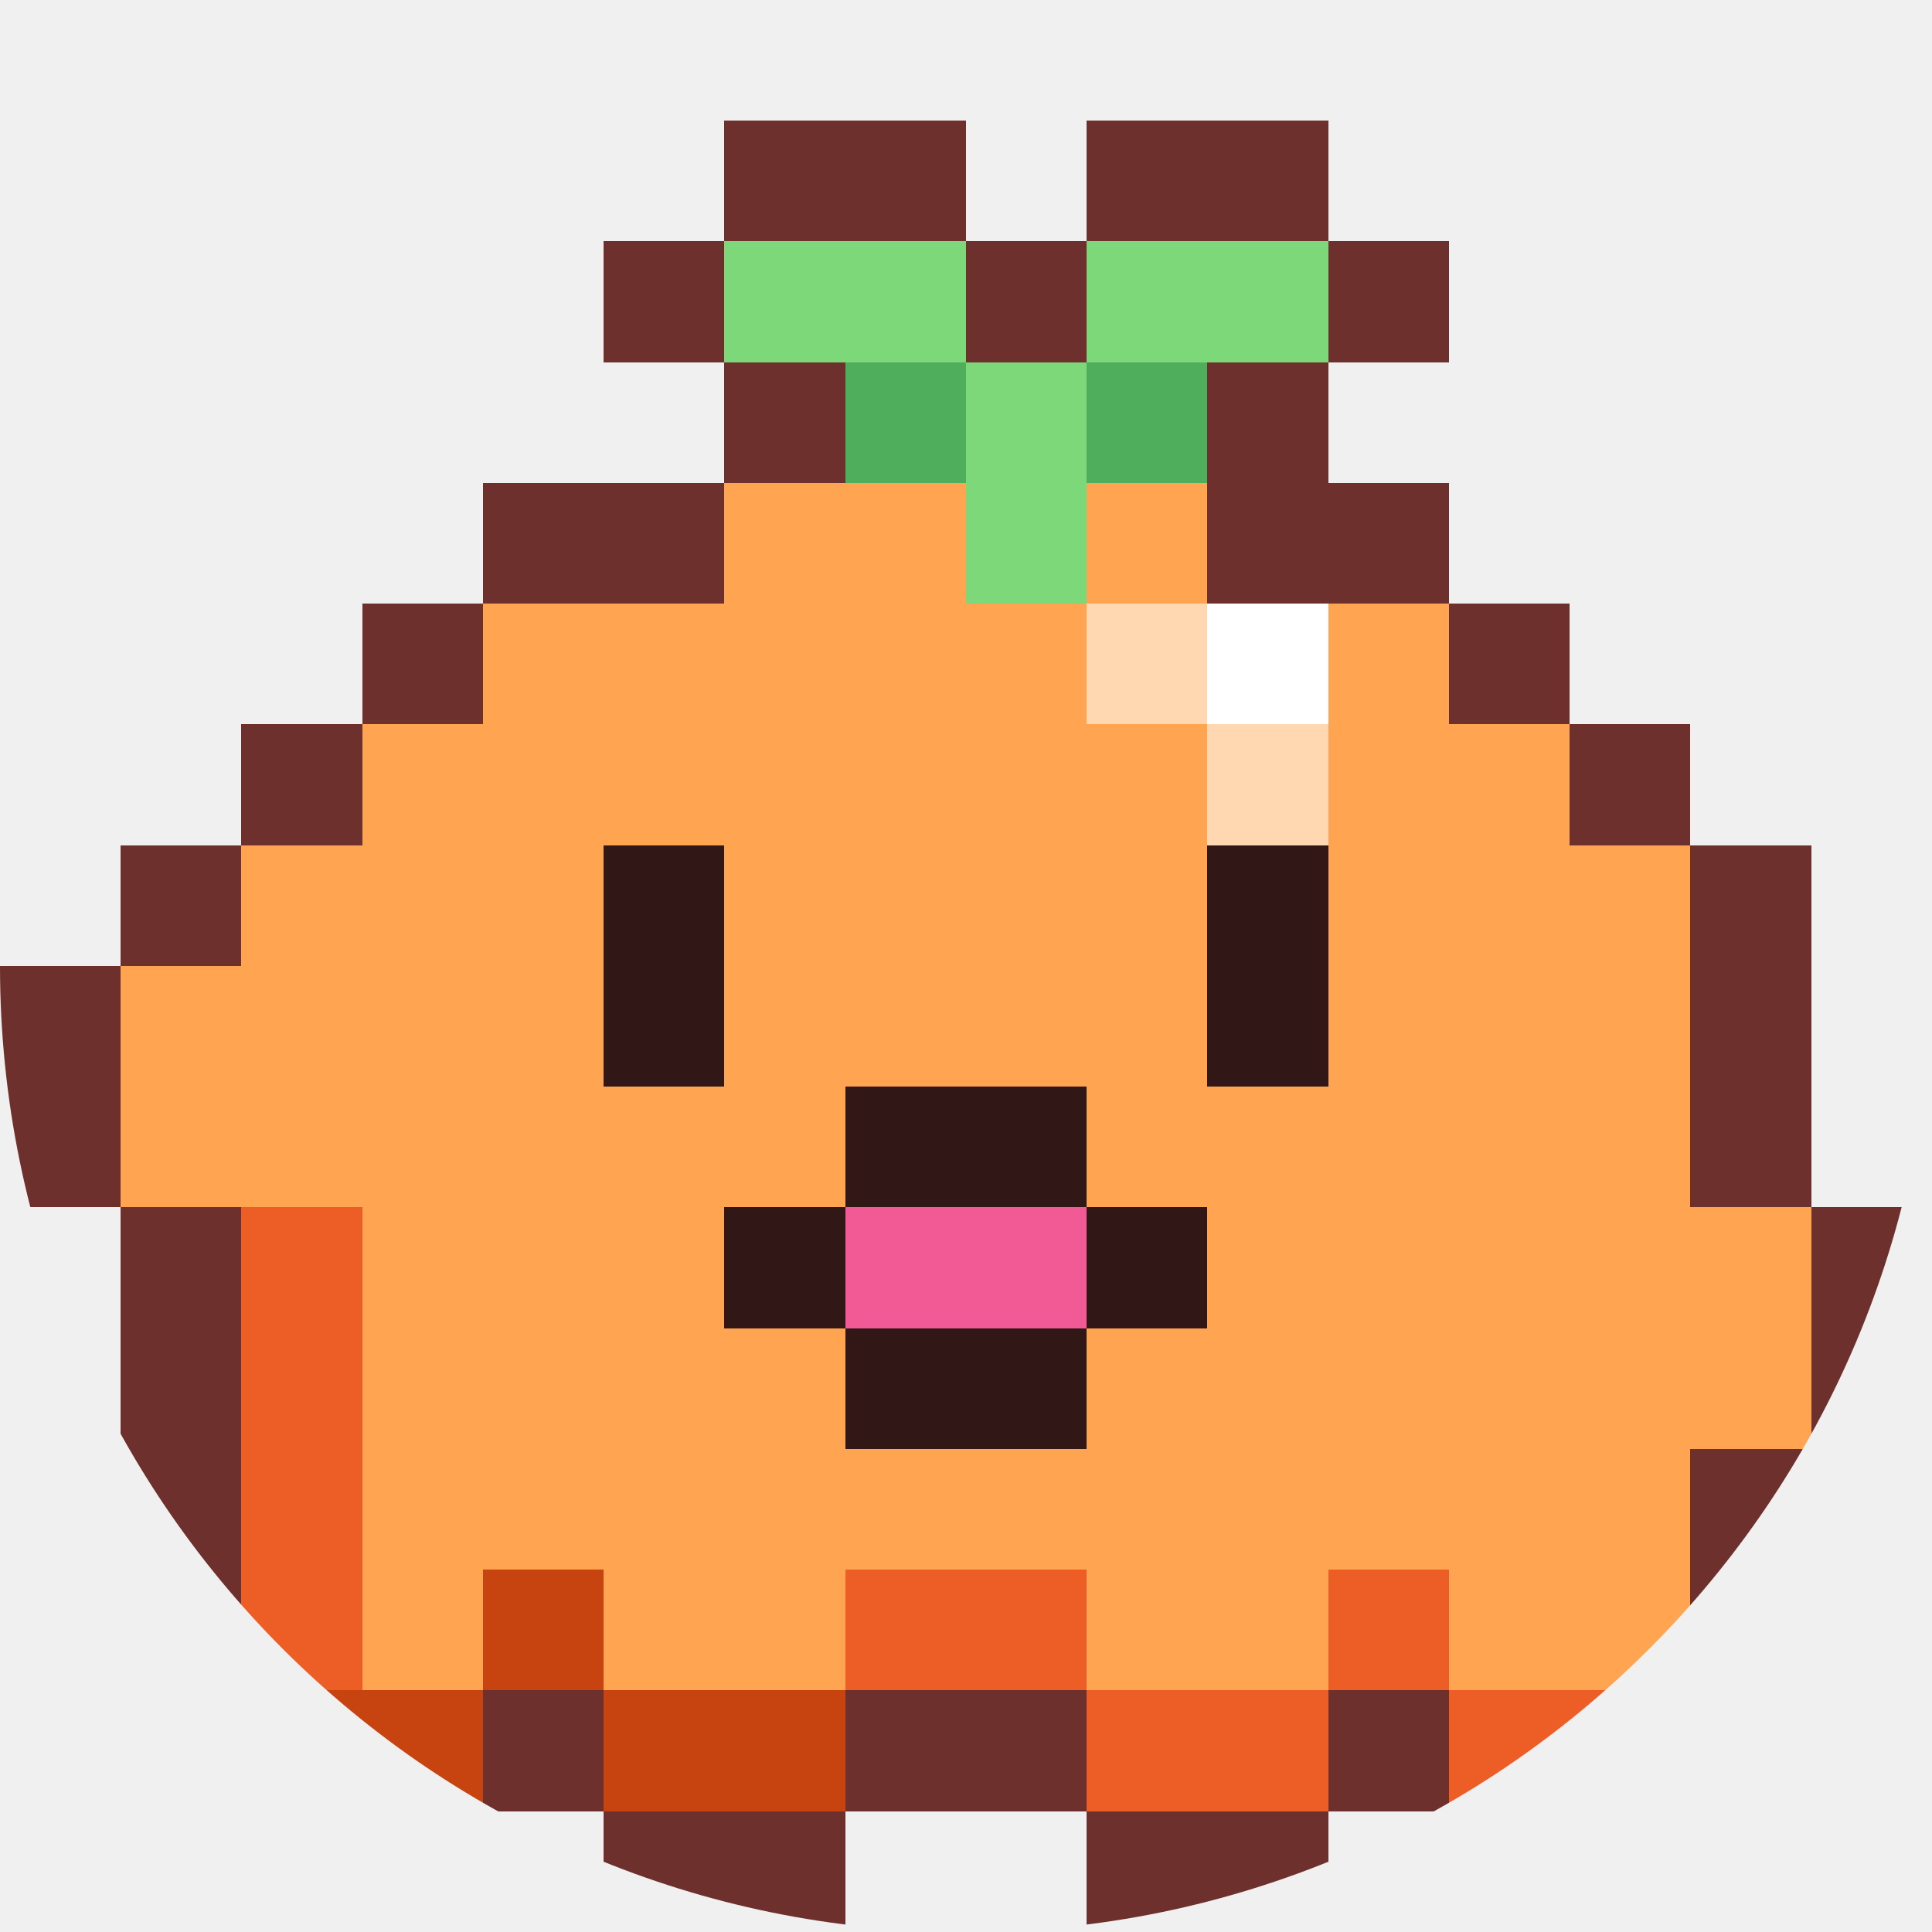
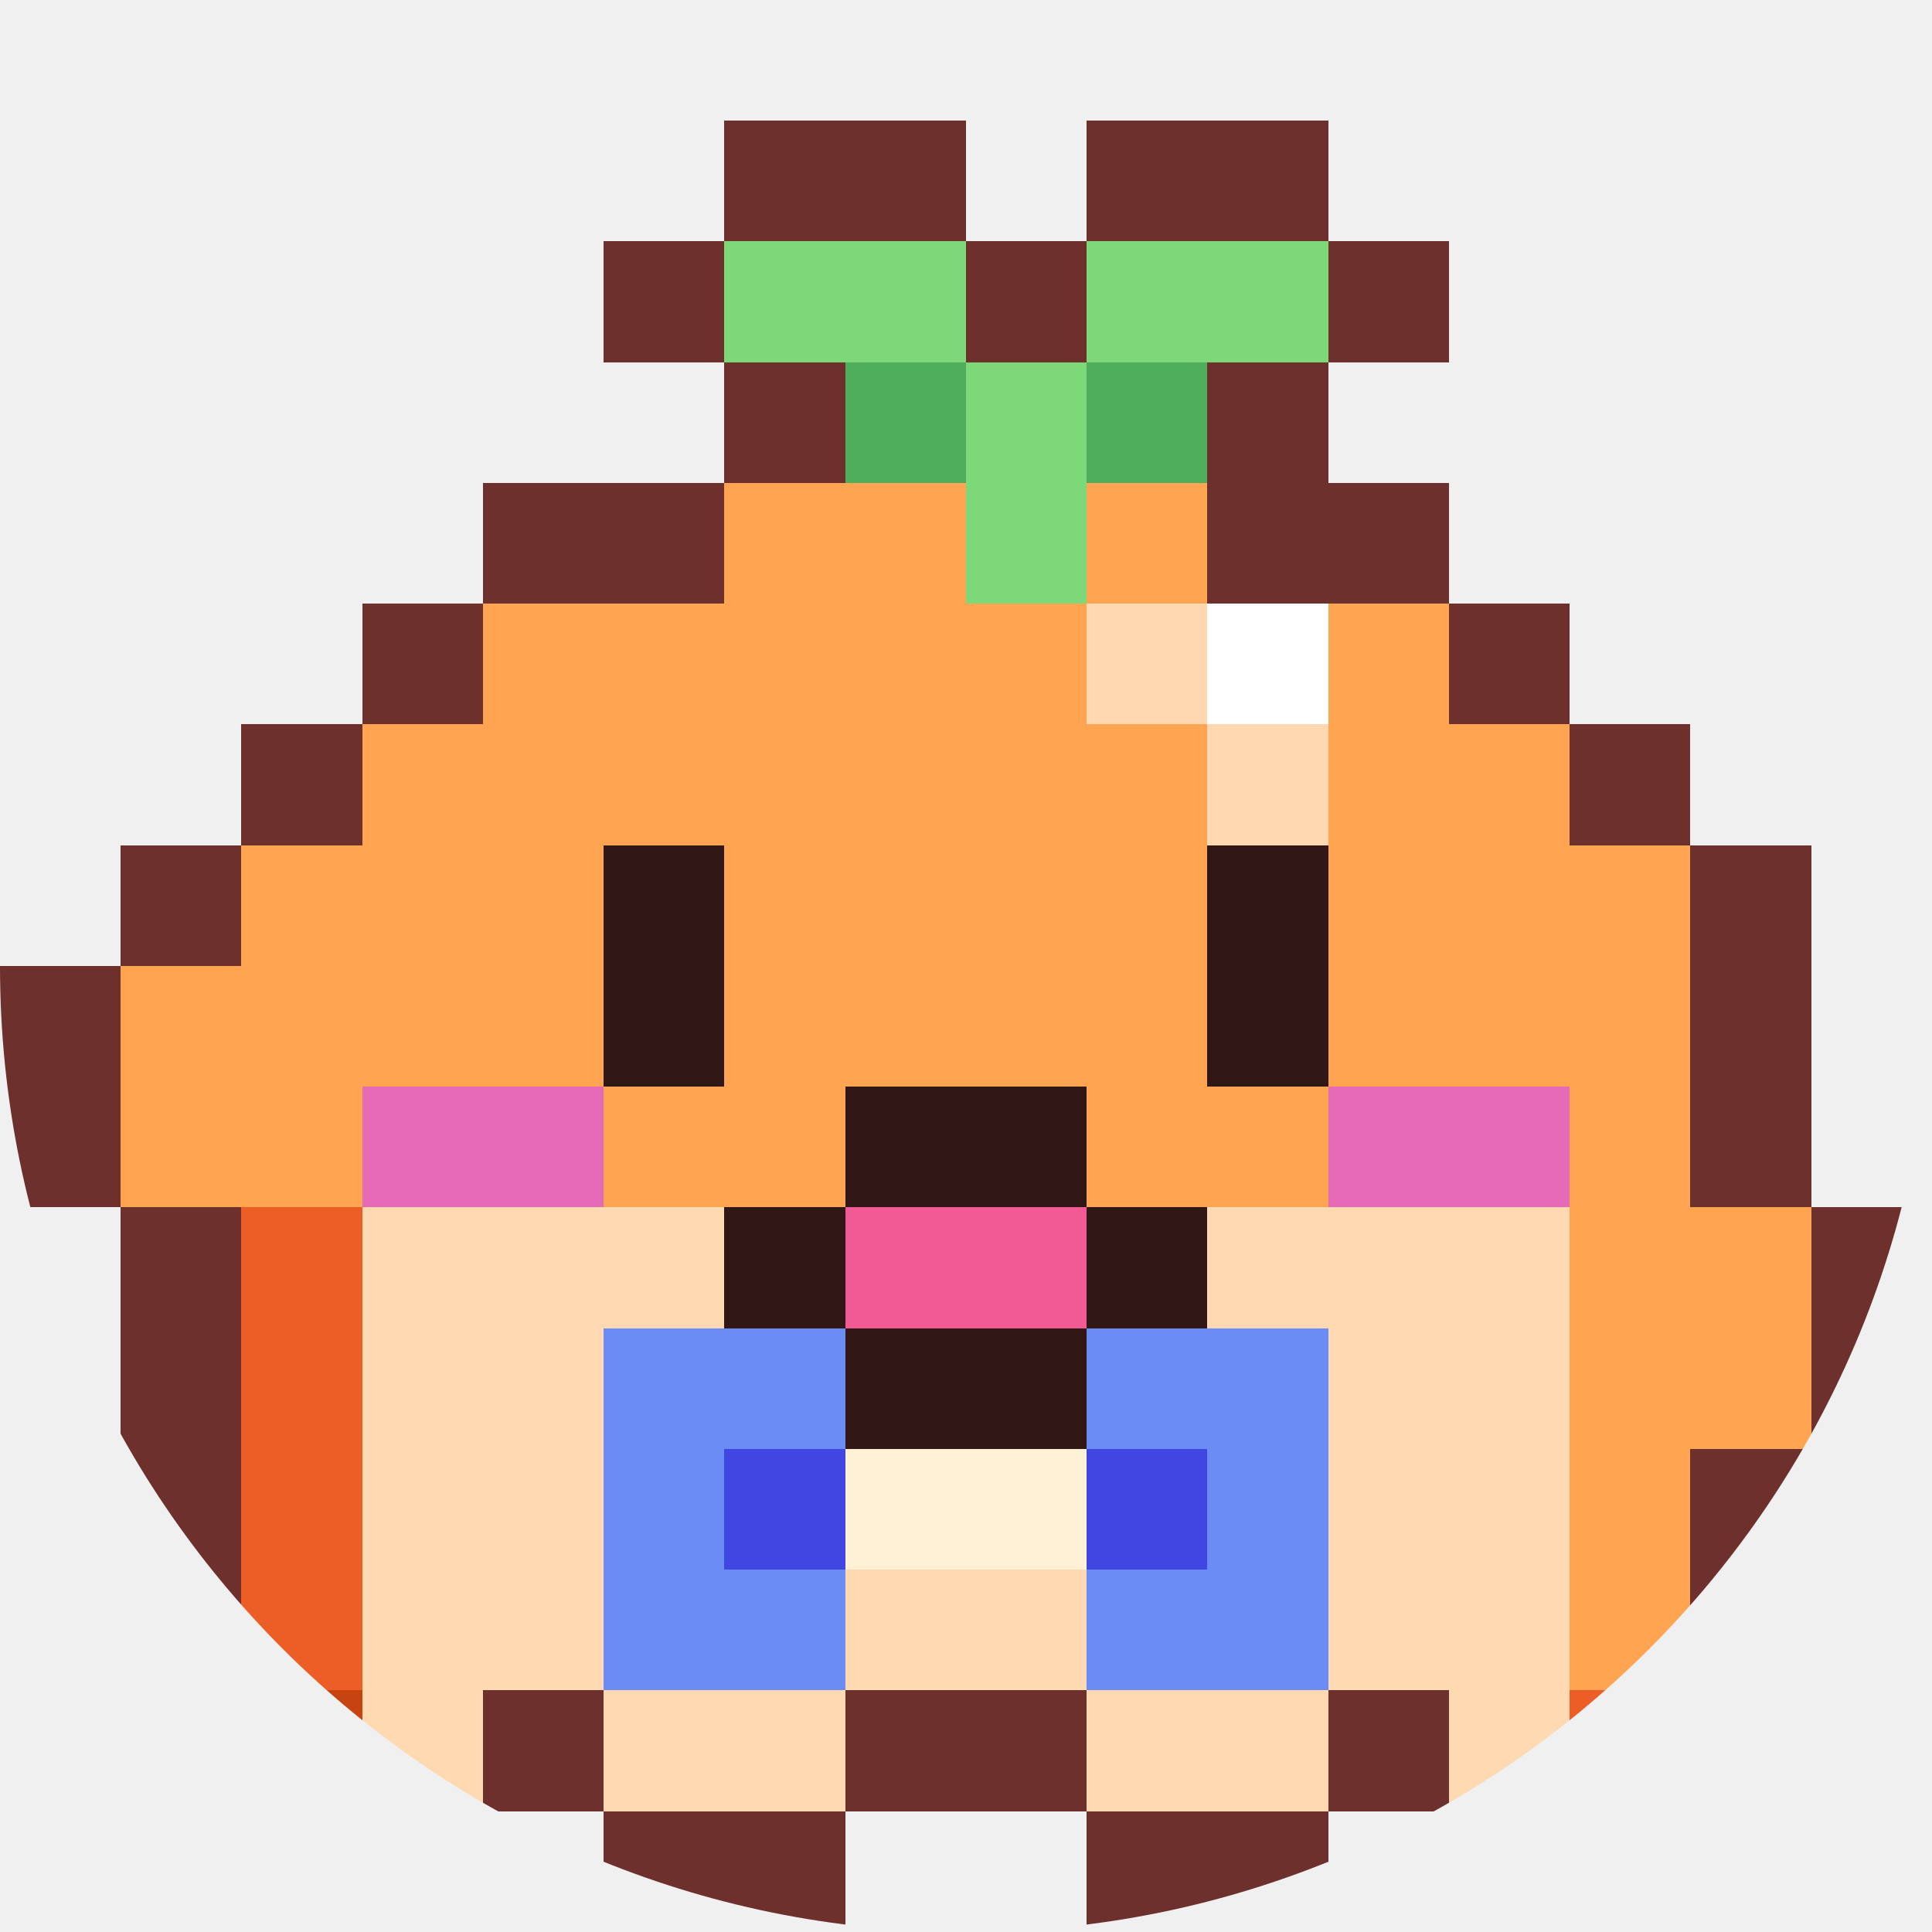
<svg xmlns="http://www.w3.org/2000/svg" width="128" height="128" viewBox="0 0 128 128" shape-rendering="crispEdges" role="presentation" aria-hidden="true">
  <defs>
    <clipPath id="clip">
      <circle cx="64" cy="64" r="64" />
    </clipPath>
  </defs>
  <g clip-path="url(#clip)">
    <rect x="48" y="8" width="16" height="8" fill="#6D302C" />
    <rect x="72" y="8" width="16" height="8" fill="#6D302C" />
    <rect x="40" y="16" width="8" height="8" fill="#6D302C" />
    <rect x="48" y="16" width="16" height="8" fill="#7DD87A" />
    <rect x="64" y="16" width="8" height="8" fill="#6D302C" />
    <rect x="72" y="16" width="16" height="8" fill="#7DD87A" />
    <rect x="88" y="16" width="8" height="8" fill="#6D302C" />
    <rect x="48" y="24" width="8" height="8" fill="#6D302C" />
    <rect x="56" y="24" width="8" height="8" fill="#4FAE5C" />
    <rect x="64" y="24" width="8" height="8" fill="#7DD87A" />
    <rect x="72" y="24" width="8" height="8" fill="#4FAE5C" />
    <rect x="80" y="24" width="8" height="8" fill="#6D302C" />
    <rect x="32" y="32" width="16" height="8" fill="#6D302C" />
    <rect x="48" y="32" width="16" height="8" fill="#FFA552" />
    <rect x="64" y="32" width="8" height="8" fill="#7DD87A" />
    <rect x="72" y="32" width="8" height="8" fill="#FFA552" />
    <rect x="80" y="32" width="16" height="8" fill="#6D302C" />
    <rect x="24" y="40" width="8" height="8" fill="#6D302C" />
    <rect x="32" y="40" width="40" height="8" fill="#FFA552" />
    <rect x="72" y="40" width="8" height="8" fill="#FFD7B1" />
    <rect x="80" y="40" width="8" height="8" fill="#FFFFFF" />
    <rect x="88" y="40" width="8" height="8" fill="#FFA552" />
    <rect x="96" y="40" width="8" height="8" fill="#6D302C" />
    <rect x="16" y="48" width="8" height="8" fill="#6D302C" />
    <rect x="24" y="48" width="56" height="8" fill="#FFA552" />
    <rect x="80" y="48" width="8" height="8" fill="#FFD7B1" />
    <rect x="88" y="48" width="16" height="8" fill="#FFA552" />
    <rect x="104" y="48" width="8" height="8" fill="#6D302C" />
    <rect x="8" y="56" width="8" height="8" fill="#6D302C" />
    <rect x="16" y="56" width="24" height="8" fill="#FFA552" />
    <rect x="40" y="56" width="8" height="8" fill="#311816" />
    <rect x="48" y="56" width="32" height="8" fill="#FFA552" />
    <rect x="80" y="56" width="8" height="8" fill="#311816" />
    <rect x="88" y="56" width="24" height="8" fill="#FFA552" />
    <rect x="112" y="56" width="8" height="8" fill="#6D302C" />
    <rect x="0" y="64" width="8" height="8" fill="#6D302C" />
    <rect x="8" y="64" width="32" height="8" fill="#FFA552" />
    <rect x="40" y="64" width="8" height="8" fill="#311816" />
    <rect x="48" y="64" width="32" height="8" fill="#FFA552" />
    <rect x="80" y="64" width="8" height="8" fill="#311816" />
    <rect x="88" y="64" width="24" height="8" fill="#FFA552" />
    <rect x="112" y="64" width="8" height="8" fill="#6D302C" />
    <rect x="0" y="72" width="8" height="8" fill="#6D302C" />
-     <rect x="8" y="72" width="48" height="8" fill="#FFA552" />
+     <rect x="8" y="72" width="16" height="8" fill="#FFA552" />
+     <rect x="24" y="72" width="16" height="8" fill="#E76AB7" />
+     <rect x="40" y="72" width="16" height="8" fill="#FFA552" />
    <rect x="56" y="72" width="16" height="8" fill="#311816" />
-     <rect x="72" y="72" width="40" height="8" fill="#FFA552" />
+     <rect x="72" y="72" width="16" height="8" fill="#FFA552" />
+     <rect x="88" y="72" width="16" height="8" fill="#E76AB7" />
+     <rect x="104" y="72" width="8" height="8" fill="#FFA552" />
    <rect x="112" y="72" width="8" height="8" fill="#6D302C" />
    <rect x="8" y="80" width="8" height="8" fill="#6D302C" />
    <rect x="16" y="80" width="8" height="8" fill="#ED5E26" />
-     <rect x="24" y="80" width="24" height="8" fill="#FFA552" />
+     <rect x="24" y="80" width="24" height="8" fill="#FFD9B1" />
    <rect x="48" y="80" width="8" height="8" fill="#311816" />
    <rect x="56" y="80" width="16" height="8" fill="#F25A96" />
    <rect x="72" y="80" width="8" height="8" fill="#311816" />
-     <rect x="80" y="80" width="40" height="8" fill="#FFA552" />
+     <rect x="80" y="80" width="24" height="8" fill="#FFD9B1" />
+     <rect x="104" y="80" width="16" height="8" fill="#FFA552" />
    <rect x="120" y="80" width="8" height="8" fill="#6D302C" />
    <rect x="8" y="88" width="8" height="8" fill="#6D302C" />
    <rect x="16" y="88" width="8" height="8" fill="#ED5E26" />
-     <rect x="24" y="88" width="32" height="8" fill="#FFA552" />
+     <rect x="24" y="88" width="16" height="8" fill="#FFD9B1" />
+     <rect x="40" y="88" width="16" height="8" fill="#6C8CF5" />
    <rect x="56" y="88" width="16" height="8" fill="#311816" />
-     <rect x="72" y="88" width="48" height="8" fill="#FFA552" />
+     <rect x="72" y="88" width="16" height="8" fill="#6C8CF5" />
+     <rect x="88" y="88" width="16" height="8" fill="#FFD9B1" />
+     <rect x="104" y="88" width="16" height="8" fill="#FFA552" />
    <rect x="120" y="88" width="8" height="8" fill="#6D302C" />
    <rect x="8" y="96" width="8" height="8" fill="#6D302C" />
    <rect x="16" y="96" width="8" height="8" fill="#ED5E26" />
-     <rect x="24" y="96" width="88" height="8" fill="#FFA552" />
+     <rect x="24" y="96" width="16" height="8" fill="#FFD9B1" />
+     <rect x="40" y="96" width="8" height="8" fill="#6C8CF5" />
+     <rect x="48" y="96" width="8" height="8" fill="#4146E3" />
+     <rect x="56" y="96" width="16" height="8" fill="#FFF1D6" />
+     <rect x="72" y="96" width="8" height="8" fill="#4146E3" />
+     <rect x="80" y="96" width="8" height="8" fill="#6C8CF5" />
+     <rect x="88" y="96" width="16" height="8" fill="#FFD9B1" />
+     <rect x="104" y="96" width="8" height="8" fill="#FFA552" />
    <rect x="112" y="96" width="8" height="8" fill="#6D302C" />
    <rect x="8" y="104" width="8" height="8" fill="#6D302C" />
    <rect x="16" y="104" width="8" height="8" fill="#ED5E26" />
-     <rect x="24" y="104" width="8" height="8" fill="#FFA552" />
-     <rect x="32" y="104" width="8" height="8" fill="#C74310" />
-     <rect x="40" y="104" width="16" height="8" fill="#FFA552" />
-     <rect x="56" y="104" width="16" height="8" fill="#ED5E26" />
-     <rect x="72" y="104" width="16" height="8" fill="#FFA552" />
-     <rect x="88" y="104" width="8" height="8" fill="#ED5E26" />
-     <rect x="96" y="104" width="16" height="8" fill="#FFA552" />
+     <rect x="24" y="104" width="16" height="8" fill="#FFD9B1" />
+     <rect x="40" y="104" width="16" height="8" fill="#6C8CF5" />
+     <rect x="56" y="104" width="16" height="8" fill="#FFD9B1" />
+     <rect x="72" y="104" width="16" height="8" fill="#6C8CF5" />
+     <rect x="88" y="104" width="16" height="8" fill="#FFD9B1" />
+     <rect x="104" y="104" width="8" height="8" fill="#FFA552" />
    <rect x="112" y="104" width="8" height="8" fill="#6D302C" />
    <rect x="8" y="112" width="8" height="8" fill="#6D302C" />
-     <rect x="16" y="112" width="16" height="8" fill="#C74310" />
+     <rect x="16" y="112" width="8" height="8" fill="#C74310" />
+     <rect x="24" y="112" width="8" height="8" fill="#FFD9B1" />
    <rect x="32" y="112" width="8" height="8" fill="#6D302C" />
-     <rect x="40" y="112" width="16" height="8" fill="#C74310" />
+     <rect x="40" y="112" width="16" height="8" fill="#FFD9B1" />
    <rect x="56" y="112" width="16" height="8" fill="#6D302C" />
-     <rect x="72" y="112" width="16" height="8" fill="#ED5E26" />
+     <rect x="72" y="112" width="16" height="8" fill="#FFD9B1" />
    <rect x="88" y="112" width="8" height="8" fill="#6D302C" />
-     <rect x="96" y="112" width="16" height="8" fill="#ED5E26" />
+     <rect x="96" y="112" width="8" height="8" fill="#FFD9B1" />
+     <rect x="104" y="112" width="8" height="8" fill="#ED5E26" />
    <rect x="112" y="112" width="8" height="8" fill="#6D302C" />
    <rect x="16" y="120" width="16" height="8" fill="#6D302C" />
    <rect x="40" y="120" width="16" height="8" fill="#6D302C" />
    <rect x="72" y="120" width="16" height="8" fill="#6D302C" />
    <rect x="96" y="120" width="16" height="8" fill="#6D302C" />
  </g>
</svg>
